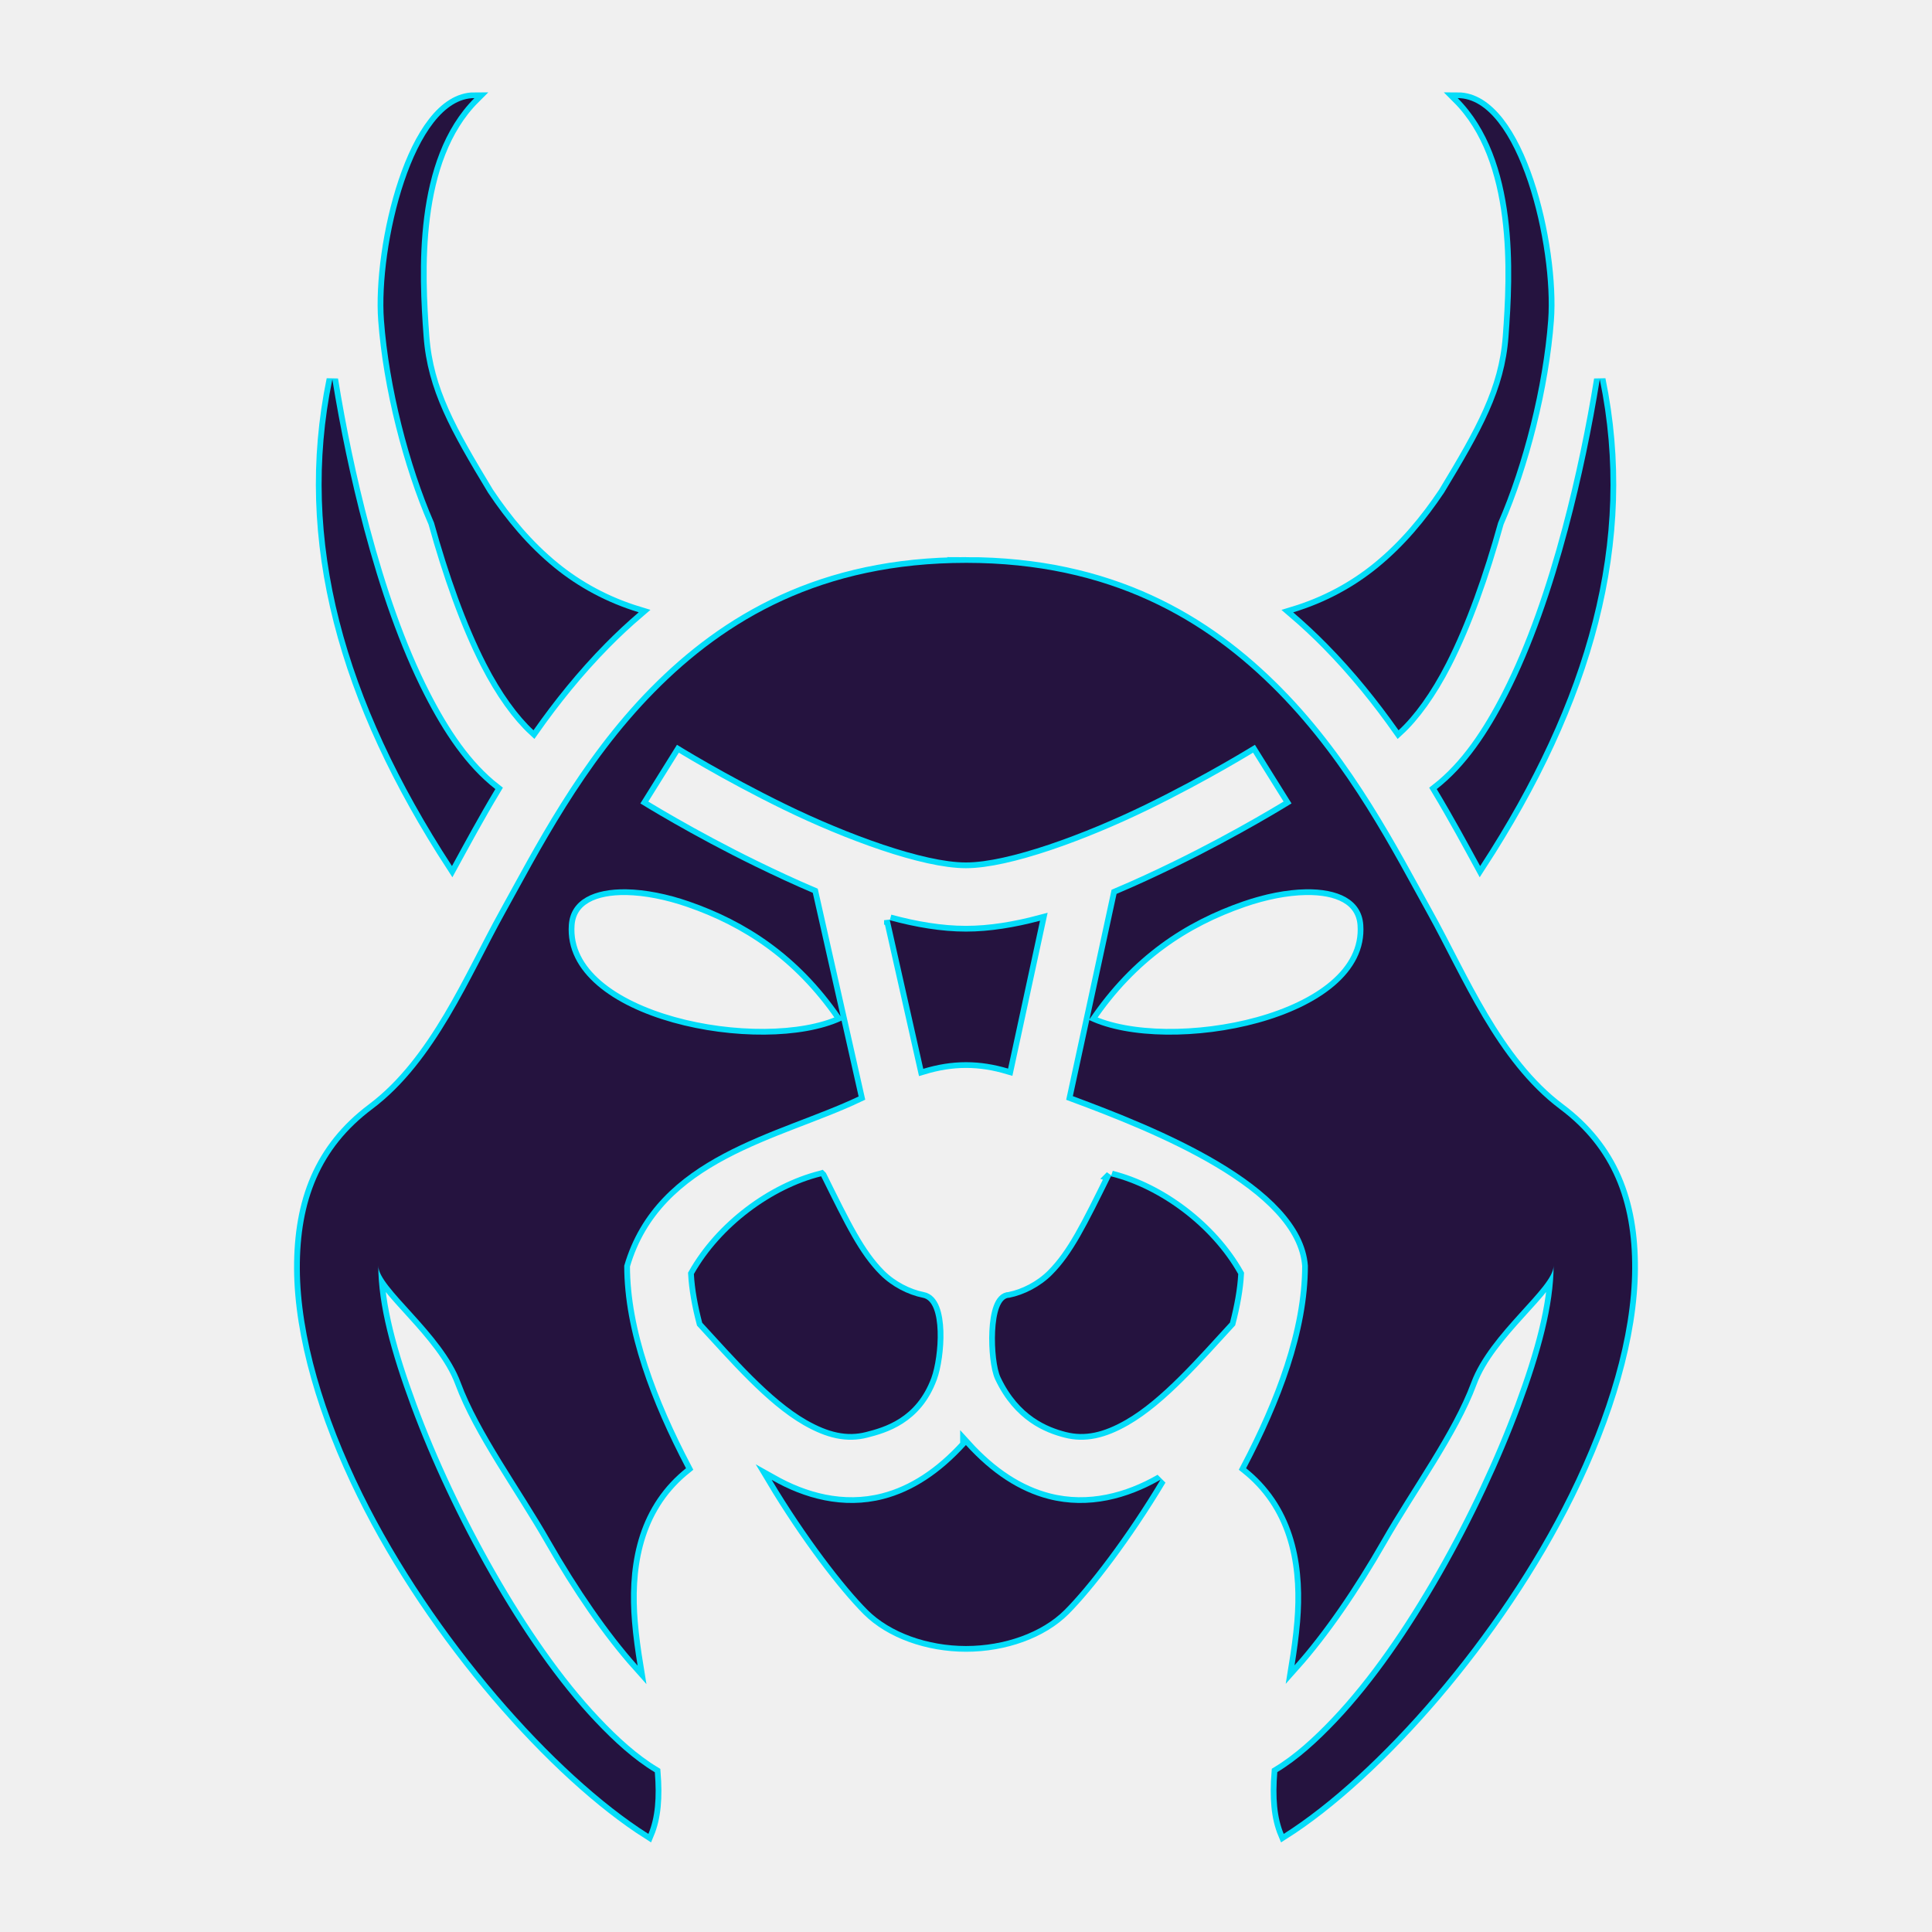
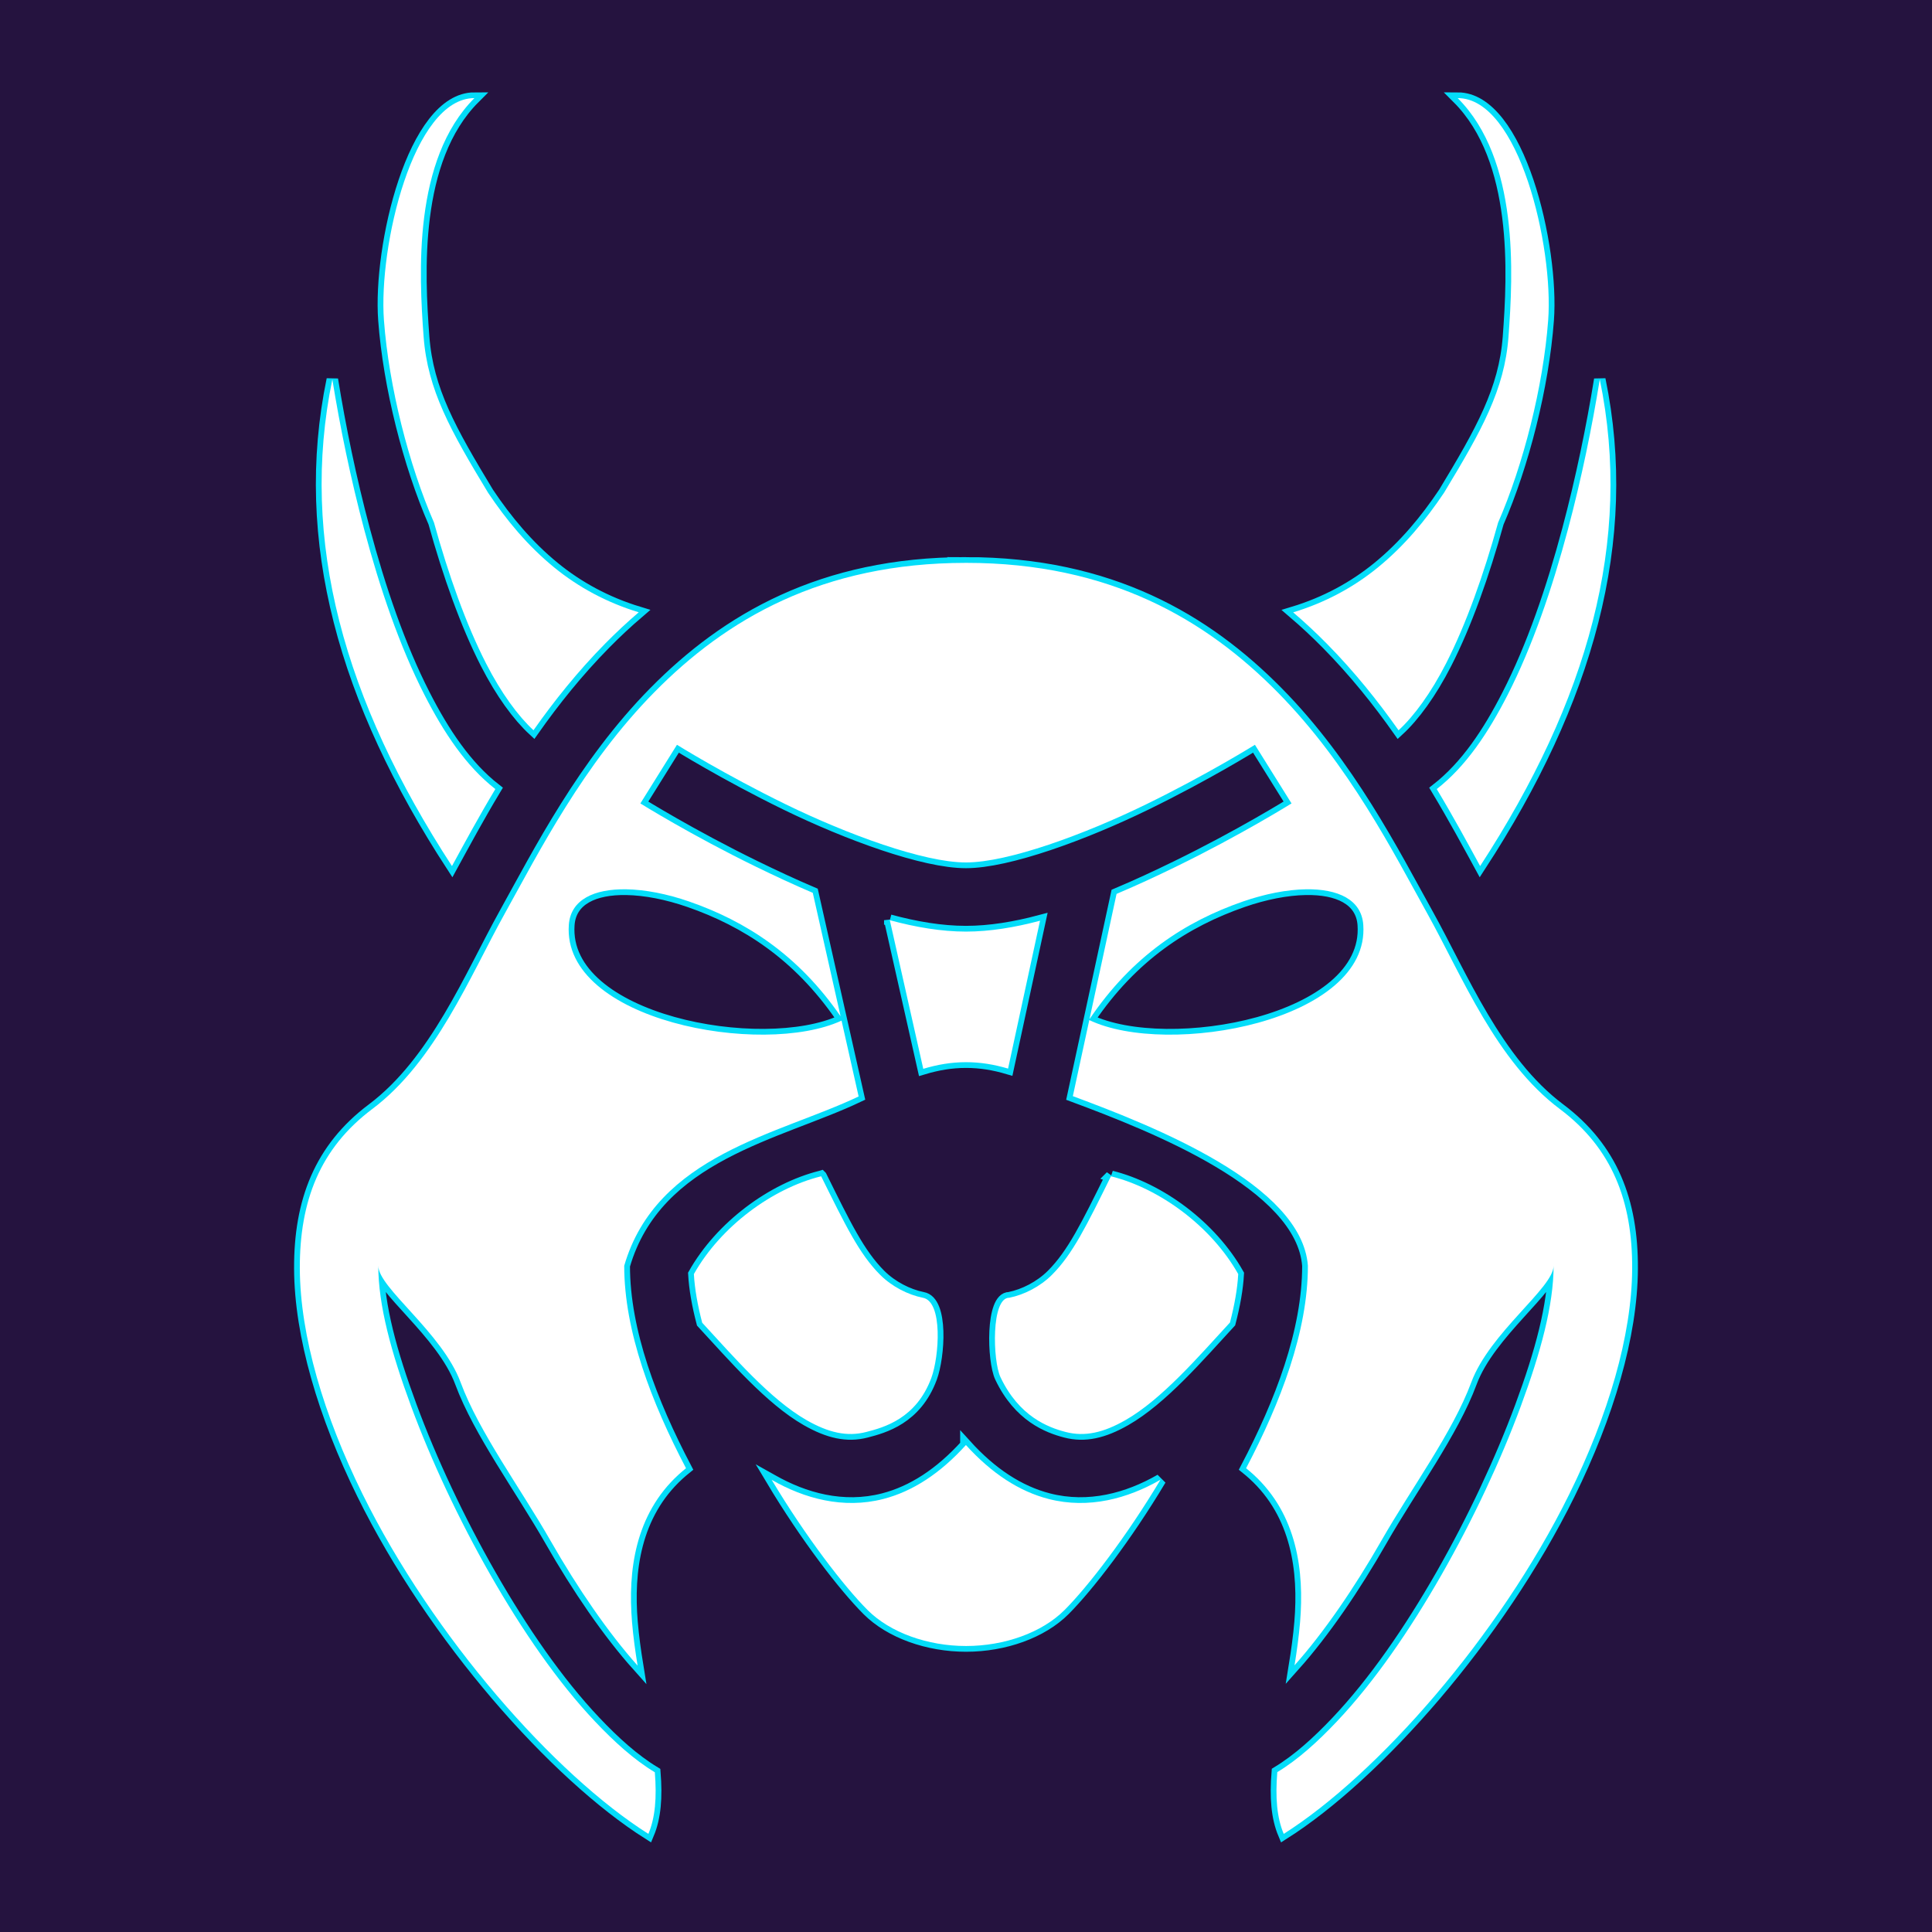
<svg xmlns="http://www.w3.org/2000/svg" width="48" height="48" version="1.1" viewBox="0 0 512 512">
-   <path d="M125.726 26c-16.287 0-25.427 39.444-23.978 58.852 1.317 17.655 6.607 38.365 13.272 53.654 3.822 13.796 8.49 26.93 13.775 37.282 4.028 7.888 8.492 13.96 12.585 17.735 5.46-7.754 11.74-15.612 19.065-23.035a143.73 143.73 0 0 1 8.827-8.223c-8.593-2.614-16.067-6.718-22.364-11.855-7.06-5.76-12.73-12.61-17.564-19.836-9.907-16.38-16.03-27.23-17.08-41.336-1.245-16.658-2.825-46.952 13.462-63.238zm260.578 0c16.286 16.286 14.706 46.58 13.463 63.238-1.053 14.106-7.175 24.955-17.08 41.336-4.837 7.226-10.506 14.077-17.566 19.836-6.31 5.148-13.8 9.258-22.416 11.87a144.383 144.383 0 0 1 8.958 8.347c7.286 7.39 13.535 15.205 18.972 22.91 4.097-3.775 8.567-9.85 12.6-17.75 5.287-10.352 9.953-23.485 13.776-37.28 6.664-15.29 11.954-36 13.272-53.655C411.73 65.444 402.59 26 386.304 26zM88.072 100.542c-8.82 42.72 3.21 85.19 31.705 128.973 3.27-5.985 6.925-12.78 11.495-20.405-7.722-6.027-13.627-14.868-18.795-24.988-6.558-12.843-11.777-28.11-15.96-43.795-3.59-13.463-6.4-27.14-8.445-39.785zm335.886 0c-2.045 12.645-4.855 26.322-8.446 39.785-4.182 15.685-9.402 30.952-15.96 43.795-5.168 10.122-11.074 18.965-18.8 24.992 4.592 7.648 8.244 14.44 11.5 20.4 28.497-43.782 40.525-86.253 31.706-128.972zm-167.943 48.622c-38.245 0-63.61 15.025-82.528 34.194-18.92 19.17-30.717 42.546-39.753 58.81-9.142 16.456-18.334 39.176-35.084 51.738-13.876 10.407-19.266 24.455-19.192 42.28.073 17.825 6.37 38.96 16.606 59.727C114.78 433.89 147.02 470.293 171.83 486c1.816-4.33 2.248-9.616 1.706-16.328-5.558-3.36-10.754-8.085-15.81-13.423-9.934-10.487-19.368-24.21-27.768-38.91-8.4-14.7-15.707-30.343-20.996-44.623-5.29-14.28-8.713-26.847-8.713-37.28 0 5.853 16.934 17.715 21.824 30.918 4.89 13.202 15.904 28.094 23.79 41.896 7.247 12.683 15.337 24.46 23.11 33.158-.62-3.813-1.16-7.678-1.483-11.565-1.12-13.43.756-28.464 12.364-39.077a42.21 42.21 0 0 1 1.947-1.666c-9.152-17.46-16.377-36.25-16.377-53.663 8.547-29.444 41.044-34.8 62.12-44.863l-4.524-20.1c-21.01 9.736-74.08.036-72.275-25.38.48-6.747 6.797-9.56 15.225-9.422 5.056.084 10.87 1.23 16.642 3.23 15.084 5.23 28.892 14.14 40.147 30.418l-7.365-32.713c-5.208-2.216-10.287-4.592-15.1-6.94-17.178-8.372-30.59-16.748-30.59-16.748l9.7-15.544s12.686 7.91 28.916 15.823c16.232 7.912 36.45 15.36 47.665 15.36 11.215 0 31.435-7.448 47.666-15.36 16.23-7.913 28.917-15.824 28.917-15.824l9.7 15.543s-13.412 8.375-30.59 16.748c-5.022 2.45-10.332 4.93-15.778 7.227l-7.176 33.202c11.352-16.78 25.367-25.882 40.694-31.194 5.77-2 11.585-3.147 16.642-3.23 8.427-.14 14.745 2.674 15.224 9.42 1.814 25.55-51.827 35.225-72.61 25.237l-4.357 20.16c21.446 7.972 60.697 23.412 62.29 44.947 0 17.412-7.225 36.204-16.378 53.663a42.21 42.21 0 0 1 1.945 1.666c11.608 10.613 13.483 25.646 12.364 39.077-.323 3.86-.86 7.7-1.472 11.485 7.75-8.69 15.815-20.434 23.04-33.077 7.886-13.8 18.9-28.693 23.79-41.895 4.89-13.203 21.823-25.065 21.823-30.918 0 10.433-3.42 23-8.71 37.28-5.29 14.28-12.597 29.924-20.996 44.624-8.4 14.7-17.834 28.423-27.767 38.91-5.04 5.317-10.214 10.028-15.75 13.386-.546 6.73-.117 12.026 1.702 16.364 24.72-15.67 56.953-52.07 75.688-90.05 10.25-20.774 16.566-41.924 16.654-59.758.088-17.833-5.29-31.88-19.163-42.286-16.872-12.653-25.803-35.032-35.084-51.737-8.937-16.088-20.73-39.46-39.68-58.678-18.948-19.218-44.37-34.328-82.6-34.328zm-20.207 94.697l8.867 39.388c3.79-1.137 7.446-1.76 11.34-1.76 3.824 0 7.417.602 11.135 1.7l8.467-39.186c-6.682 1.774-13.31 2.88-19.632 2.88-6.494 0-13.31-1.16-20.177-3.02zm-18.193 67.87c-.03.01-.062.013-.093.02-12.85 3.214-26.5 13.238-33.636 25.885.213 3.895.99 8.262 2.205 12.903 8.31 8.985 18.027 20.306 27.645 25.805 5.816 3.325 10.73 4.46 15.795 3.153 4.71-1.216 13.273-3.52 17.284-14.344 2.075-5.6 3.133-20.282-2.266-21.24-3.927-.786-8.18-2.954-11.296-6.07-5.545-5.544-9.2-13.11-15.636-26.11zm76.8 0c-6.438 13-10.093 20.568-15.637 26.112-3.115 3.116-7.37 5.284-11.296 6.07-4.87-.058-4.394 16.735-2.346 21.053 4.93 10.395 12.596 13.316 17.306 14.53 5.076 1.31 10 .172 15.82-3.154 9.65-5.51 19.39-16.87 27.69-25.86 1.206-4.62 1.98-8.966 2.19-12.845-7.134-12.647-20.784-22.67-33.635-25.884-.03-.007-.062-.01-.093-.02zm-38.438 71.22c-6.825 7.534-14.128 12.29-21.867 14.287-10.7 2.764-21.042-.172-29.47-4.99-.048-.028-.095-.06-.144-.087 9.026 15.1 19.2 28.293 25.424 34.517 5.983 5.983 15.916 9.53 26.095 9.53 10.18 0 20.11-3.547 26.095-9.53 6.227-6.228 16.41-19.437 25.44-34.55-.066.04-.13.084-.198.122-8.432 4.817-18.783 7.75-29.49 4.987-7.743-1.998-15.053-6.752-21.885-14.288z" color="#000000" fill="#25133F" stroke="#03ddf9" stroke-width="3.049" style="paint-order:stroke fill markers" />
+   <rect width="100%" height="100%" fill="#25133F" />
+   <path d="M125.726 26c-16.287 0-25.427 39.444-23.978 58.852 1.317 17.655 6.607 38.365 13.272 53.654 3.822 13.796 8.49 26.93 13.775 37.282 4.028 7.888 8.492 13.96 12.585 17.735 5.46-7.754 11.74-15.612 19.065-23.035a143.73 143.73 0 0 1 8.827-8.223c-8.593-2.614-16.067-6.718-22.364-11.855-7.06-5.76-12.73-12.61-17.564-19.836-9.907-16.38-16.03-27.23-17.08-41.336-1.245-16.658-2.825-46.952 13.462-63.238zm260.578 0c16.286 16.286 14.706 46.58 13.463 63.238-1.053 14.106-7.175 24.955-17.08 41.336-4.837 7.226-10.506 14.077-17.566 19.836-6.31 5.148-13.8 9.258-22.416 11.87a144.383 144.383 0 0 1 8.958 8.347c7.286 7.39 13.535 15.205 18.972 22.91 4.097-3.775 8.567-9.85 12.6-17.75 5.287-10.352 9.953-23.485 13.776-37.28 6.664-15.29 11.954-36 13.272-53.655C411.73 65.444 402.59 26 386.304 26zM88.072 100.542c-8.82 42.72 3.21 85.19 31.705 128.973 3.27-5.985 6.925-12.78 11.495-20.405-7.722-6.027-13.627-14.868-18.795-24.988-6.558-12.843-11.777-28.11-15.96-43.795-3.59-13.463-6.4-27.14-8.445-39.785zm335.886 0c-2.045 12.645-4.855 26.322-8.446 39.785-4.182 15.685-9.402 30.952-15.96 43.795-5.168 10.122-11.074 18.965-18.8 24.992 4.592 7.648 8.244 14.44 11.5 20.4 28.497-43.782 40.525-86.253 31.706-128.972zm-167.943 48.622c-38.245 0-63.61 15.025-82.528 34.194-18.92 19.17-30.717 42.546-39.753 58.81-9.142 16.456-18.334 39.176-35.084 51.738-13.876 10.407-19.266 24.455-19.192 42.28.073 17.825 6.37 38.96 16.606 59.727C114.78 433.89 147.02 470.293 171.83 486c1.816-4.33 2.248-9.616 1.706-16.328-5.558-3.36-10.754-8.085-15.81-13.423-9.934-10.487-19.368-24.21-27.768-38.91-8.4-14.7-15.707-30.343-20.996-44.623-5.29-14.28-8.713-26.847-8.713-37.28 0 5.853 16.934 17.715 21.824 30.918 4.89 13.202 15.904 28.094 23.79 41.896 7.247 12.683 15.337 24.46 23.11 33.158-.62-3.813-1.16-7.678-1.483-11.565-1.12-13.43.756-28.464 12.364-39.077a42.21 42.21 0 0 1 1.947-1.666c-9.152-17.46-16.377-36.25-16.377-53.663 8.547-29.444 41.044-34.8 62.12-44.863l-4.524-20.1c-21.01 9.736-74.08.036-72.275-25.38.48-6.747 6.797-9.56 15.225-9.422 5.056.084 10.87 1.23 16.642 3.23 15.084 5.23 28.892 14.14 40.147 30.418l-7.365-32.713c-5.208-2.216-10.287-4.592-15.1-6.94-17.178-8.372-30.59-16.748-30.59-16.748l9.7-15.544s12.686 7.91 28.916 15.823c16.232 7.912 36.45 15.36 47.665 15.36 11.215 0 31.435-7.448 47.666-15.36 16.23-7.913 28.917-15.824 28.917-15.824l9.7 15.543s-13.412 8.375-30.59 16.748c-5.022 2.45-10.332 4.93-15.778 7.227l-7.176 33.202c11.352-16.78 25.367-25.882 40.694-31.194 5.77-2 11.585-3.147 16.642-3.23 8.427-.14 14.745 2.674 15.224 9.42 1.814 25.55-51.827 35.225-72.61 25.237l-4.357 20.16c21.446 7.972 60.697 23.412 62.29 44.947 0 17.412-7.225 36.204-16.378 53.663a42.21 42.21 0 0 1 1.945 1.666c11.608 10.613 13.483 25.646 12.364 39.077-.323 3.86-.86 7.7-1.472 11.485 7.75-8.69 15.815-20.434 23.04-33.077 7.886-13.8 18.9-28.693 23.79-41.895 4.89-13.203 21.823-25.065 21.823-30.918 0 10.433-3.42 23-8.71 37.28-5.29 14.28-12.597 29.924-20.996 44.624-8.4 14.7-17.834 28.423-27.767 38.91-5.04 5.317-10.214 10.028-15.75 13.386-.546 6.73-.117 12.026 1.702 16.364 24.72-15.67 56.953-52.07 75.688-90.05 10.25-20.774 16.566-41.924 16.654-59.758.088-17.833-5.29-31.88-19.163-42.286-16.872-12.653-25.803-35.032-35.084-51.737-8.937-16.088-20.73-39.46-39.68-58.678-18.948-19.218-44.37-34.328-82.6-34.328zm-20.207 94.697l8.867 39.388c3.79-1.137 7.446-1.76 11.34-1.76 3.824 0 7.417.602 11.135 1.7l8.467-39.186c-6.682 1.774-13.31 2.88-19.632 2.88-6.494 0-13.31-1.16-20.177-3.02zm-18.193 67.87c-.03.01-.062.013-.093.02-12.85 3.214-26.5 13.238-33.636 25.885.213 3.895.99 8.262 2.205 12.903 8.31 8.985 18.027 20.306 27.645 25.805 5.816 3.325 10.73 4.46 15.795 3.153 4.71-1.216 13.273-3.52 17.284-14.344 2.075-5.6 3.133-20.282-2.266-21.24-3.927-.786-8.18-2.954-11.296-6.07-5.545-5.544-9.2-13.11-15.636-26.11zm76.8 0c-6.438 13-10.093 20.568-15.637 26.112-3.115 3.116-7.37 5.284-11.296 6.07-4.87-.058-4.394 16.735-2.346 21.053 4.93 10.395 12.596 13.316 17.306 14.53 5.076 1.31 10 .172 15.82-3.154 9.65-5.51 19.39-16.87 27.69-25.86 1.206-4.62 1.98-8.966 2.19-12.845-7.134-12.647-20.784-22.67-33.635-25.884-.03-.007-.062-.01-.093-.02zm-38.438 71.22c-6.825 7.534-14.128 12.29-21.867 14.287-10.7 2.764-21.042-.172-29.47-4.99-.048-.028-.095-.06-.144-.087 9.026 15.1 19.2 28.293 25.424 34.517 5.983 5.983 15.916 9.53 26.095 9.53 10.18 0 20.11-3.547 26.095-9.53 6.227-6.228 16.41-19.437 25.44-34.55-.066.04-.13.084-.198.122-8.432 4.817-18.783 7.75-29.49 4.987-7.743-1.998-15.053-6.752-21.885-14.288z" color="#000000" fill="#fff" stroke="#03ddf9" stroke-width="3.049" style="paint-order:stroke fill markers" />
</svg>
